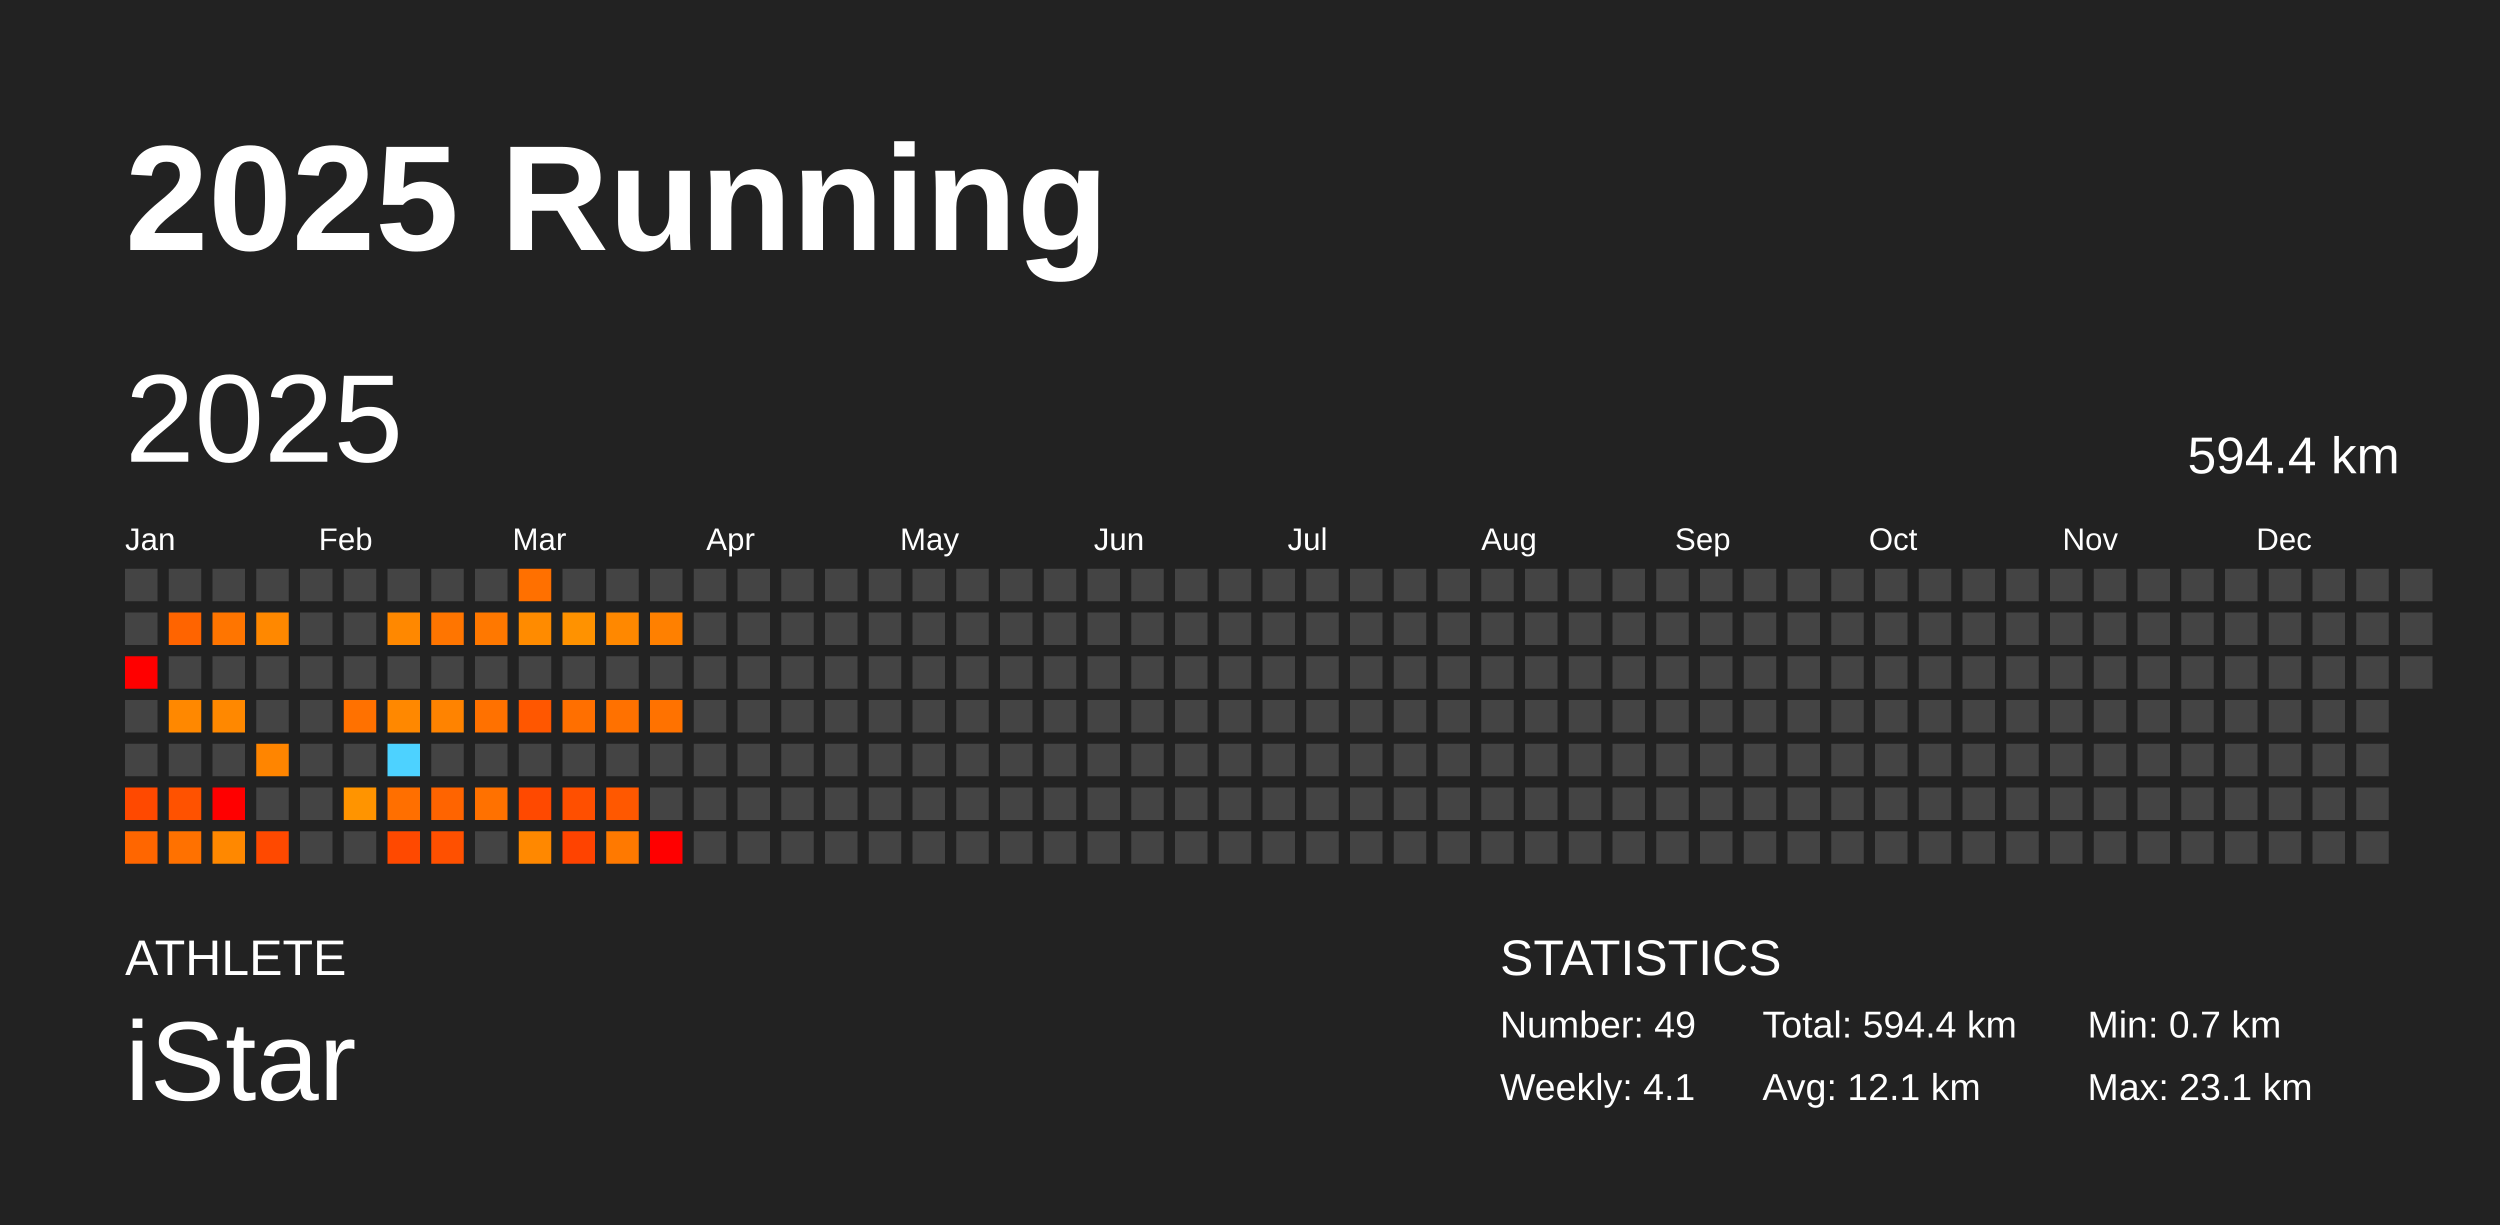
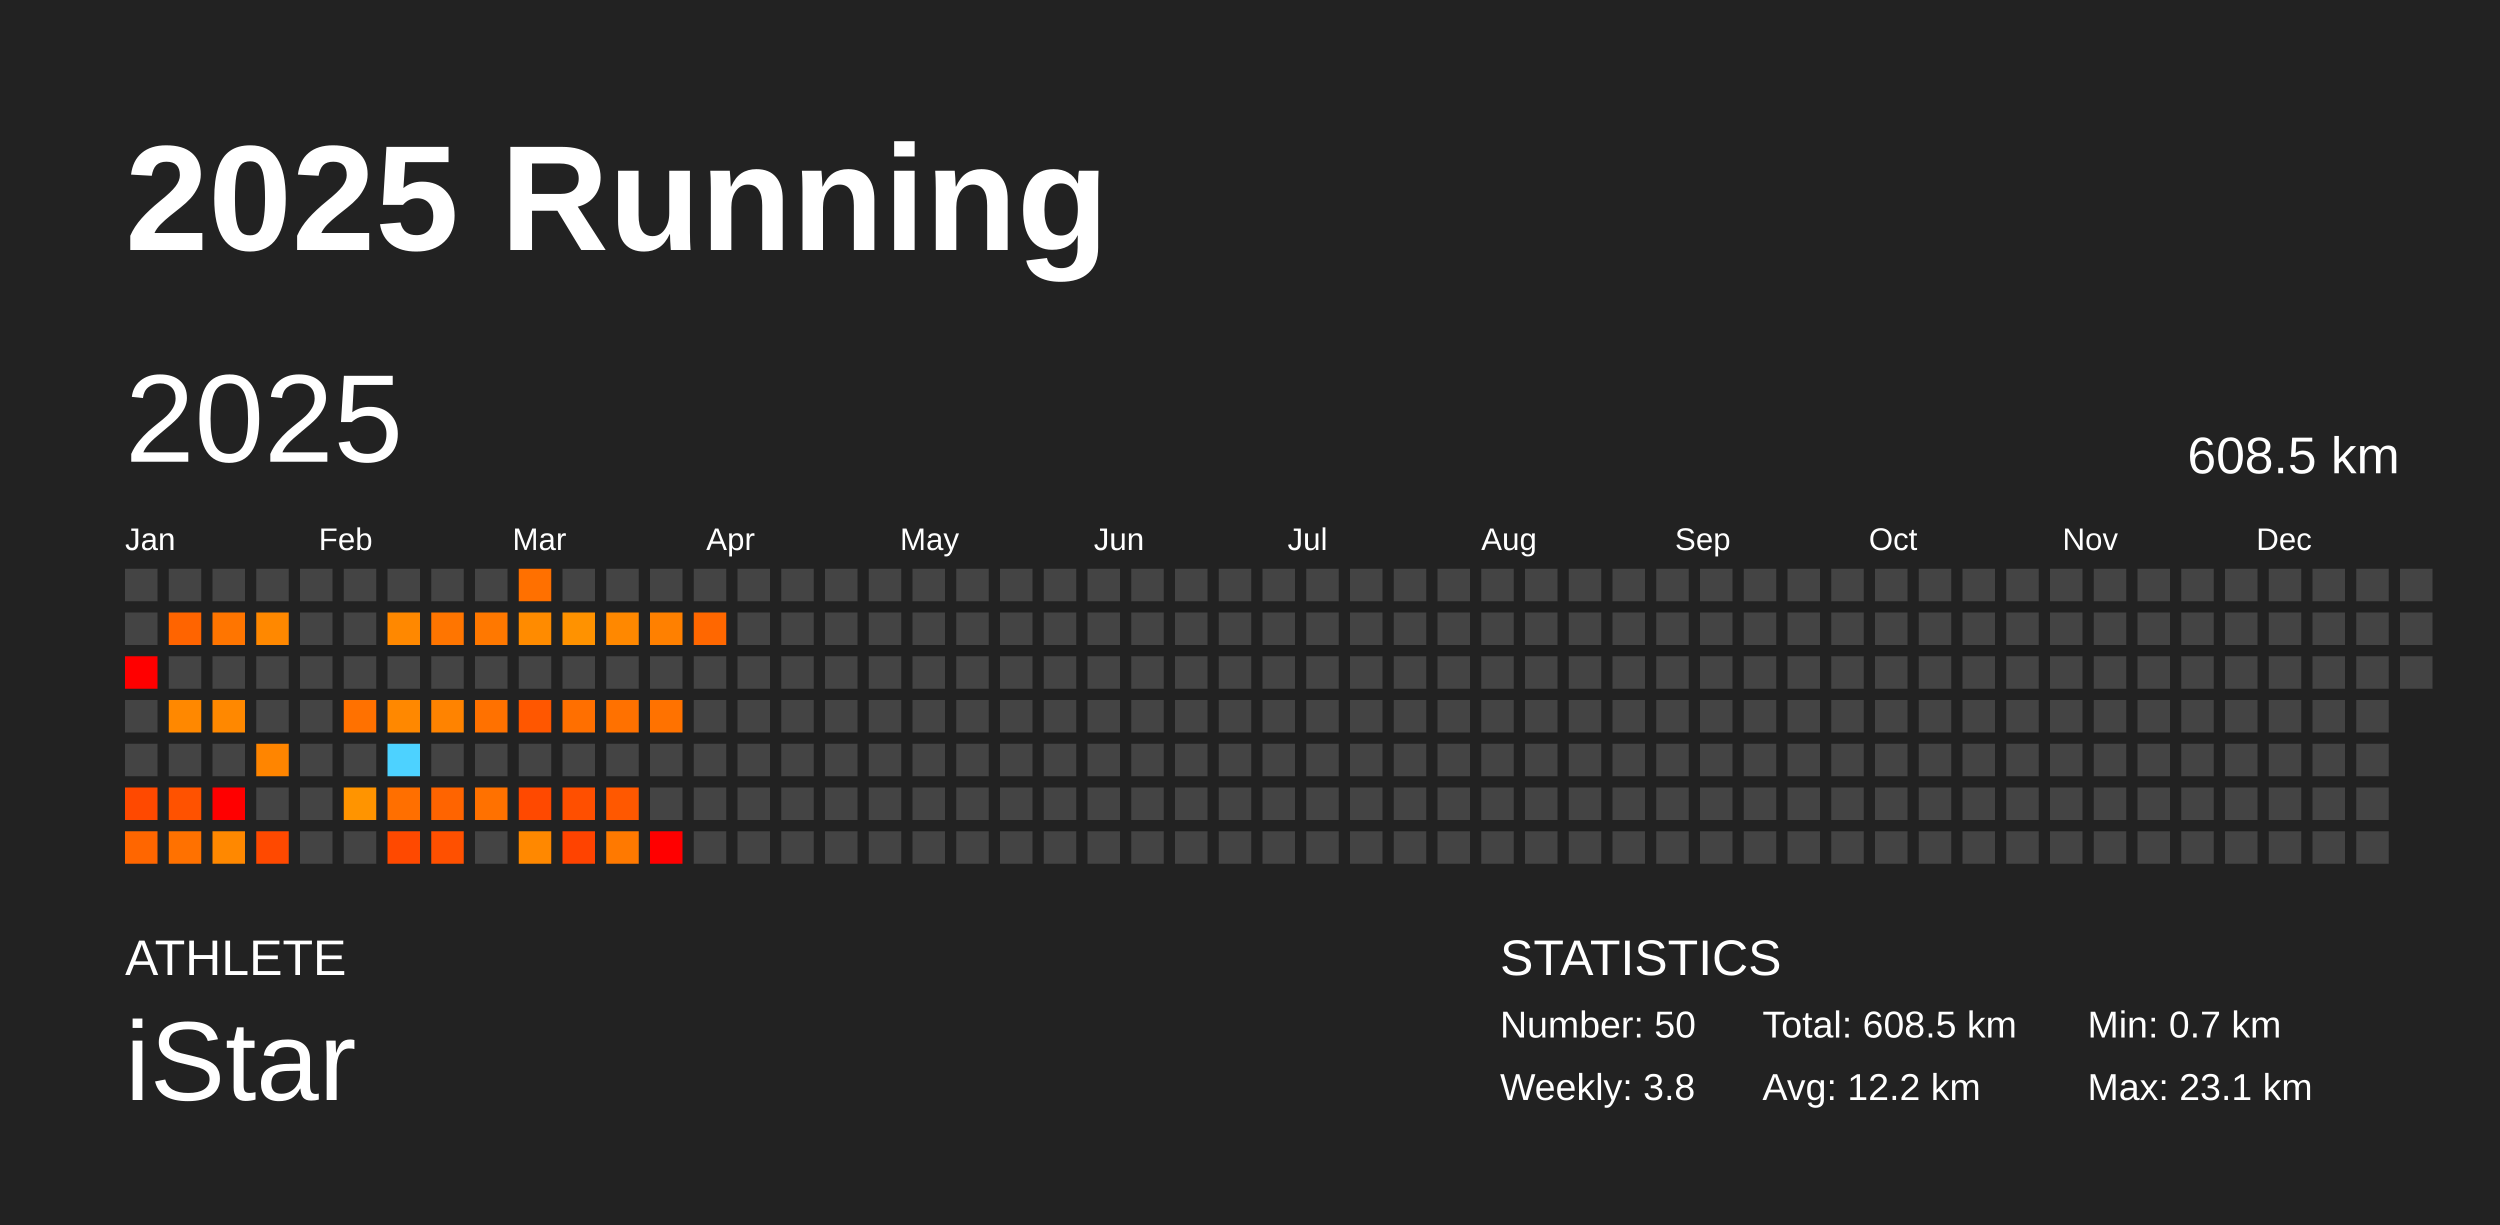
<svg xmlns="http://www.w3.org/2000/svg" baseProfile="full" height="98mm" version="1.1" viewBox="0,0,200,98" width="200mm">
  <defs />
  <rect fill="#222222" height="98" width="200" x="0" y="0" />
  <text fill="#FFFFFF" style="font-size:12px; font-family:Arial; font-weight:bold;" x="10" y="20">2025 Running</text>
  <text fill="#FFFFFF" style="font-size:4px; font-family:Arial" x="10" y="78">ATHLETE</text>
  <text fill="#FFFFFF" style="font-size:9px; font-family:Arial" x="10" y="88">iStar</text>
  <text fill="#FFFFFF" style="font-size:4px; font-family:Arial" x="120" y="78">STATISTICS</text>
-   <text fill="#FFFFFF" style="font-size:3px; font-family:Arial" x="120" y="83">Number: 49</text>
-   <text fill="#FFFFFF" style="font-size:3px; font-family:Arial" x="120" y="88">Weekly: 4.1</text>
-   <text fill="#FFFFFF" style="font-size:3px; font-family:Arial" x="141" y="83">Total: 594.4 km</text>
-   <text fill="#FFFFFF" style="font-size:3px; font-family:Arial" x="141" y="88">Avg: 12.1 km</text>
+   <text fill="#FFFFFF" style="font-size:3px; font-family:Arial" x="120" y="83">Number: 50</text>
+   <text fill="#FFFFFF" style="font-size:3px; font-family:Arial" x="120" y="88">Weekly: 3.8</text>
+   <text fill="#FFFFFF" style="font-size:3px; font-family:Arial" x="141" y="83">Total: 608.5 km</text>
+   <text fill="#FFFFFF" style="font-size:3px; font-family:Arial" x="141" y="88">Avg: 12.2 km</text>
  <text fill="#FFFFFF" style="font-size:3px; font-family:Arial" x="167" y="83">Min: 0.7 km</text>
  <text fill="#FFFFFF" style="font-size:3px; font-family:Arial" x="167" y="88">Max: 23.1 km</text>
  <text dominant-baseline="hanging" fill="#FFFFFF" style="font-size:10.0px; font-family:Arial;" x="10" y="30">2025</text>
-   <text dominant-baseline="hanging" fill="#FFFFFF" style="font-size:4.125px; font-family:Arial;" x="175" y="35">594.4 km</text>
+   <text dominant-baseline="hanging" fill="#FFFFFF" style="font-size:4.125px; font-family:Arial;" x="175" y="35">608.5 km</text>
  <text fill="#FFFFFF" style="font-size:2.5px; font-family:Arial" x="10.0" y="44">Jan</text>
  <text fill="#FFFFFF" style="font-size:2.5px; font-family:Arial" x="25.5" y="44">Feb</text>
  <text fill="#FFFFFF" style="font-size:2.5px; font-family:Arial" x="41.0" y="44">Mar</text>
  <text fill="#FFFFFF" style="font-size:2.5px; font-family:Arial" x="56.5" y="44">Apr</text>
  <text fill="#FFFFFF" style="font-size:2.5px; font-family:Arial" x="72.0" y="44">May</text>
  <text fill="#FFFFFF" style="font-size:2.5px; font-family:Arial" x="87.5" y="44">Jun</text>
  <text fill="#FFFFFF" style="font-size:2.5px; font-family:Arial" x="103.0" y="44">Jul</text>
  <text fill="#FFFFFF" style="font-size:2.5px; font-family:Arial" x="118.5" y="44">Aug</text>
  <text fill="#FFFFFF" style="font-size:2.5px; font-family:Arial" x="134.0" y="44">Sep</text>
  <text fill="#FFFFFF" style="font-size:2.5px; font-family:Arial" x="149.5" y="44">Oct</text>
  <text fill="#FFFFFF" style="font-size:2.5px; font-family:Arial" x="165.0" y="44">Nov</text>
  <text fill="#FFFFFF" style="font-size:2.5px; font-family:Arial" x="180.5" y="44">Dec</text>
  <rect fill="#444444" height="2.6" width="2.6" x="10.0" y="45.5" />
  <rect fill="#444444" height="2.6" width="2.6" x="10.0" y="49.0" />
  <rect fill="red" height="2.6" width="2.6" x="10.0" y="52.5" />
  <rect fill="#444444" height="2.6" width="2.6" x="10.0" y="56.0" />
  <rect fill="#444444" height="2.6" width="2.6" x="10.0" y="59.5" />
  <rect fill="#ff4900" height="2.6" width="2.6" x="10.0" y="63.0" />
  <rect fill="#ff6600" height="2.6" width="2.6" x="10.0" y="66.5" />
  <rect fill="#444444" height="2.6" width="2.6" x="13.5" y="45.5" />
  <rect fill="#ff6400" height="2.6" width="2.6" x="13.5" y="49.0" />
  <rect fill="#444444" height="2.6" width="2.6" x="13.5" y="52.5" />
  <rect fill="#ff8800" height="2.6" width="2.6" x="13.5" y="56.0" />
  <rect fill="#444444" height="2.6" width="2.6" x="13.5" y="59.5" />
  <rect fill="#ff5200" height="2.6" width="2.6" x="13.5" y="63.0" />
  <rect fill="#ff7100" height="2.6" width="2.6" x="13.5" y="66.5" />
  <rect fill="#444444" height="2.6" width="2.6" x="17.0" y="45.5" />
  <rect fill="#ff7500" height="2.6" width="2.6" x="17.0" y="49.0" />
  <rect fill="#444444" height="2.6" width="2.6" x="17.0" y="52.5" />
  <rect fill="#ff8800" height="2.6" width="2.6" x="17.0" y="56.0" />
  <rect fill="#444444" height="2.6" width="2.6" x="17.0" y="59.5" />
  <rect fill="red" height="2.6" width="2.6" x="17.0" y="63.0" />
  <rect fill="#ff8800" height="2.6" width="2.6" x="17.0" y="66.5" />
  <rect fill="#444444" height="2.6" width="2.6" x="20.5" y="45.5" />
  <rect fill="#ff8800" height="2.6" width="2.6" x="20.5" y="49.0" />
  <rect fill="#444444" height="2.6" width="2.6" x="20.5" y="52.5" />
  <rect fill="#444444" height="2.6" width="2.6" x="20.5" y="56.0" />
  <rect fill="#ff8500" height="2.6" width="2.6" x="20.5" y="59.5" />
  <rect fill="#444444" height="2.6" width="2.6" x="20.5" y="63.0" />
  <rect fill="#ff4900" height="2.6" width="2.6" x="20.5" y="66.5" />
  <rect fill="#444444" height="2.6" width="2.6" x="24.0" y="45.5" />
  <rect fill="#444444" height="2.6" width="2.6" x="24.0" y="49.0" />
  <rect fill="#444444" height="2.6" width="2.6" x="24.0" y="52.5" />
  <rect fill="#444444" height="2.6" width="2.6" x="24.0" y="56.0" />
  <rect fill="#444444" height="2.6" width="2.6" x="24.0" y="59.5" />
  <rect fill="#444444" height="2.6" width="2.6" x="24.0" y="63.0" />
  <rect fill="#444444" height="2.6" width="2.6" x="24.0" y="66.5" />
  <rect fill="#444444" height="2.6" width="2.6" x="27.5" y="45.5" />
  <rect fill="#444444" height="2.6" width="2.6" x="27.5" y="49.0" />
  <rect fill="#444444" height="2.6" width="2.6" x="27.5" y="52.5" />
  <rect fill="#ff7100" height="2.6" width="2.6" x="27.5" y="56.0" />
  <rect fill="#444444" height="2.6" width="2.6" x="27.5" y="59.5" />
  <rect fill="#ff9400" height="2.6" width="2.6" x="27.5" y="63.0" />
  <rect fill="#444444" height="2.6" width="2.6" x="27.5" y="66.5" />
  <rect fill="#444444" height="2.6" width="2.6" x="31.0" y="45.5" />
  <rect fill="#ff8800" height="2.6" width="2.6" x="31.0" y="49.0" />
  <rect fill="#444444" height="2.6" width="2.6" x="31.0" y="52.5" />
  <rect fill="#ff8800" height="2.6" width="2.6" x="31.0" y="56.0" />
  <rect fill="#4dd2ff" height="2.6" width="2.6" x="31.0" y="59.5" />
  <rect fill="#ff6f00" height="2.6" width="2.6" x="31.0" y="63.0" />
  <rect fill="#ff4900" height="2.6" width="2.6" x="31.0" y="66.5" />
  <rect fill="#444444" height="2.6" width="2.6" x="34.5" y="45.5" />
  <rect fill="#ff7500" height="2.6" width="2.6" x="34.5" y="49.0" />
  <rect fill="#444444" height="2.6" width="2.6" x="34.5" y="52.5" />
  <rect fill="#ff8300" height="2.6" width="2.6" x="34.5" y="56.0" />
  <rect fill="#444444" height="2.6" width="2.6" x="34.5" y="59.5" />
  <rect fill="#ff6400" height="2.6" width="2.6" x="34.5" y="63.0" />
  <rect fill="#ff5000" height="2.6" width="2.6" x="34.5" y="66.5" />
  <rect fill="#444444" height="2.6" width="2.6" x="38.0" y="45.5" />
  <rect fill="#ff7800" height="2.6" width="2.6" x="38.0" y="49.0" />
  <rect fill="#444444" height="2.6" width="2.6" x="38.0" y="52.5" />
  <rect fill="#ff7100" height="2.6" width="2.6" x="38.0" y="56.0" />
  <rect fill="#444444" height="2.6" width="2.6" x="38.0" y="59.5" />
  <rect fill="#ff7100" height="2.6" width="2.6" x="38.0" y="63.0" />
  <rect fill="#444444" height="2.6" width="2.6" x="38.0" y="66.5" />
  <rect fill="#ff7000" height="2.6" width="2.6" x="41.5" y="45.5" />
  <rect fill="#ff8b00" height="2.6" width="2.6" x="41.5" y="49.0" />
  <rect fill="#444444" height="2.6" width="2.6" x="41.5" y="52.5" />
  <rect fill="#ff5700" height="2.6" width="2.6" x="41.5" y="56.0" />
  <rect fill="#444444" height="2.6" width="2.6" x="41.5" y="59.5" />
  <rect fill="#ff4900" height="2.6" width="2.6" x="41.5" y="63.0" />
  <rect fill="#ff8800" height="2.6" width="2.6" x="41.5" y="66.5" />
  <rect fill="#444444" height="2.6" width="2.6" x="45.0" y="45.5" />
  <rect fill="#ff9200" height="2.6" width="2.6" x="45.0" y="49.0" />
  <rect fill="#444444" height="2.6" width="2.6" x="45.0" y="52.5" />
  <rect fill="#ff6f00" height="2.6" width="2.6" x="45.0" y="56.0" />
  <rect fill="#444444" height="2.6" width="2.6" x="45.0" y="59.5" />
  <rect fill="#ff4f00" height="2.6" width="2.6" x="45.0" y="63.0" />
  <rect fill="#ff4300" height="2.6" width="2.6" x="45.0" y="66.5" />
  <rect fill="#444444" height="2.6" width="2.6" x="48.5" y="45.5" />
  <rect fill="#ff8800" height="2.6" width="2.6" x="48.5" y="49.0" />
  <rect fill="#444444" height="2.6" width="2.6" x="48.5" y="52.5" />
  <rect fill="#ff7100" height="2.6" width="2.6" x="48.5" y="56.0" />
  <rect fill="#444444" height="2.6" width="2.6" x="48.5" y="59.5" />
  <rect fill="#ff5800" height="2.6" width="2.6" x="48.5" y="63.0" />
  <rect fill="#ff7900" height="2.6" width="2.6" x="48.5" y="66.5" />
  <rect fill="#444444" height="2.6" width="2.6" x="52.0" y="45.5" />
  <rect fill="#ff8000" height="2.6" width="2.6" x="52.0" y="49.0" />
  <rect fill="#444444" height="2.6" width="2.6" x="52.0" y="52.5" />
  <rect fill="#ff7200" height="2.6" width="2.6" x="52.0" y="56.0" />
  <rect fill="#444444" height="2.6" width="2.6" x="52.0" y="59.5" />
  <rect fill="#444444" height="2.6" width="2.6" x="52.0" y="63.0" />
  <rect fill="red" height="2.6" width="2.6" x="52.0" y="66.5" />
  <rect fill="#444444" height="2.6" width="2.6" x="55.5" y="45.5" />
-   <rect fill="#444444" height="2.6" width="2.6" x="55.5" y="49.0" />
+   <rect fill="#ff6700" height="2.6" width="2.6" x="55.5" y="49.0" />
  <rect fill="#444444" height="2.6" width="2.6" x="55.5" y="52.5" />
  <rect fill="#444444" height="2.6" width="2.6" x="55.5" y="56.0" />
  <rect fill="#444444" height="2.6" width="2.6" x="55.5" y="59.5" />
  <rect fill="#444444" height="2.6" width="2.6" x="55.5" y="63.0" />
  <rect fill="#444444" height="2.6" width="2.6" x="55.5" y="66.5" />
  <rect fill="#444444" height="2.6" width="2.6" x="59.0" y="45.5" />
  <rect fill="#444444" height="2.6" width="2.6" x="59.0" y="49.0" />
  <rect fill="#444444" height="2.6" width="2.6" x="59.0" y="52.5" />
  <rect fill="#444444" height="2.6" width="2.6" x="59.0" y="56.0" />
  <rect fill="#444444" height="2.6" width="2.6" x="59.0" y="59.5" />
  <rect fill="#444444" height="2.6" width="2.6" x="59.0" y="63.0" />
  <rect fill="#444444" height="2.6" width="2.6" x="59.0" y="66.5" />
  <rect fill="#444444" height="2.6" width="2.6" x="62.5" y="45.5" />
  <rect fill="#444444" height="2.6" width="2.6" x="62.5" y="49.0" />
  <rect fill="#444444" height="2.6" width="2.6" x="62.5" y="52.5" />
  <rect fill="#444444" height="2.6" width="2.6" x="62.5" y="56.0" />
  <rect fill="#444444" height="2.6" width="2.6" x="62.5" y="59.5" />
  <rect fill="#444444" height="2.6" width="2.6" x="62.5" y="63.0" />
  <rect fill="#444444" height="2.6" width="2.6" x="62.5" y="66.5" />
  <rect fill="#444444" height="2.6" width="2.6" x="66.0" y="45.5" />
  <rect fill="#444444" height="2.6" width="2.6" x="66.0" y="49.0" />
  <rect fill="#444444" height="2.6" width="2.6" x="66.0" y="52.5" />
  <rect fill="#444444" height="2.6" width="2.6" x="66.0" y="56.0" />
  <rect fill="#444444" height="2.6" width="2.6" x="66.0" y="59.5" />
  <rect fill="#444444" height="2.6" width="2.6" x="66.0" y="63.0" />
  <rect fill="#444444" height="2.6" width="2.6" x="66.0" y="66.5" />
  <rect fill="#444444" height="2.6" width="2.6" x="69.5" y="45.5" />
  <rect fill="#444444" height="2.6" width="2.6" x="69.5" y="49.0" />
  <rect fill="#444444" height="2.6" width="2.6" x="69.5" y="52.5" />
  <rect fill="#444444" height="2.6" width="2.6" x="69.5" y="56.0" />
  <rect fill="#444444" height="2.6" width="2.6" x="69.5" y="59.5" />
  <rect fill="#444444" height="2.6" width="2.6" x="69.5" y="63.0" />
  <rect fill="#444444" height="2.6" width="2.6" x="69.5" y="66.5" />
  <rect fill="#444444" height="2.6" width="2.6" x="73.0" y="45.5" />
  <rect fill="#444444" height="2.6" width="2.6" x="73.0" y="49.0" />
  <rect fill="#444444" height="2.6" width="2.6" x="73.0" y="52.5" />
  <rect fill="#444444" height="2.6" width="2.6" x="73.0" y="56.0" />
  <rect fill="#444444" height="2.6" width="2.6" x="73.0" y="59.5" />
  <rect fill="#444444" height="2.6" width="2.6" x="73.0" y="63.0" />
  <rect fill="#444444" height="2.6" width="2.6" x="73.0" y="66.5" />
  <rect fill="#444444" height="2.6" width="2.6" x="76.5" y="45.5" />
  <rect fill="#444444" height="2.6" width="2.6" x="76.5" y="49.0" />
  <rect fill="#444444" height="2.6" width="2.6" x="76.5" y="52.5" />
  <rect fill="#444444" height="2.6" width="2.6" x="76.5" y="56.0" />
  <rect fill="#444444" height="2.6" width="2.6" x="76.5" y="59.5" />
  <rect fill="#444444" height="2.6" width="2.6" x="76.5" y="63.0" />
  <rect fill="#444444" height="2.6" width="2.6" x="76.5" y="66.5" />
  <rect fill="#444444" height="2.6" width="2.6" x="80.0" y="45.5" />
  <rect fill="#444444" height="2.6" width="2.6" x="80.0" y="49.0" />
  <rect fill="#444444" height="2.6" width="2.6" x="80.0" y="52.5" />
  <rect fill="#444444" height="2.6" width="2.6" x="80.0" y="56.0" />
  <rect fill="#444444" height="2.6" width="2.6" x="80.0" y="59.5" />
  <rect fill="#444444" height="2.6" width="2.6" x="80.0" y="63.0" />
  <rect fill="#444444" height="2.6" width="2.6" x="80.0" y="66.5" />
  <rect fill="#444444" height="2.6" width="2.6" x="83.5" y="45.5" />
  <rect fill="#444444" height="2.6" width="2.6" x="83.5" y="49.0" />
  <rect fill="#444444" height="2.6" width="2.6" x="83.5" y="52.5" />
  <rect fill="#444444" height="2.6" width="2.6" x="83.5" y="56.0" />
  <rect fill="#444444" height="2.6" width="2.6" x="83.5" y="59.5" />
  <rect fill="#444444" height="2.6" width="2.6" x="83.5" y="63.0" />
  <rect fill="#444444" height="2.6" width="2.6" x="83.5" y="66.5" />
  <rect fill="#444444" height="2.6" width="2.6" x="87.0" y="45.5" />
  <rect fill="#444444" height="2.6" width="2.6" x="87.0" y="49.0" />
  <rect fill="#444444" height="2.6" width="2.6" x="87.0" y="52.5" />
  <rect fill="#444444" height="2.6" width="2.6" x="87.0" y="56.0" />
  <rect fill="#444444" height="2.6" width="2.6" x="87.0" y="59.5" />
  <rect fill="#444444" height="2.6" width="2.6" x="87.0" y="63.0" />
  <rect fill="#444444" height="2.6" width="2.6" x="87.0" y="66.5" />
  <rect fill="#444444" height="2.6" width="2.6" x="90.5" y="45.5" />
  <rect fill="#444444" height="2.6" width="2.6" x="90.5" y="49.0" />
  <rect fill="#444444" height="2.6" width="2.6" x="90.5" y="52.5" />
  <rect fill="#444444" height="2.6" width="2.6" x="90.5" y="56.0" />
  <rect fill="#444444" height="2.6" width="2.6" x="90.5" y="59.5" />
  <rect fill="#444444" height="2.6" width="2.6" x="90.5" y="63.0" />
  <rect fill="#444444" height="2.6" width="2.6" x="90.5" y="66.5" />
  <rect fill="#444444" height="2.6" width="2.6" x="94.0" y="45.5" />
  <rect fill="#444444" height="2.6" width="2.6" x="94.0" y="49.0" />
  <rect fill="#444444" height="2.6" width="2.6" x="94.0" y="52.5" />
  <rect fill="#444444" height="2.6" width="2.6" x="94.0" y="56.0" />
  <rect fill="#444444" height="2.6" width="2.6" x="94.0" y="59.5" />
  <rect fill="#444444" height="2.6" width="2.6" x="94.0" y="63.0" />
  <rect fill="#444444" height="2.6" width="2.6" x="94.0" y="66.5" />
  <rect fill="#444444" height="2.6" width="2.6" x="97.5" y="45.5" />
  <rect fill="#444444" height="2.6" width="2.6" x="97.5" y="49.0" />
  <rect fill="#444444" height="2.6" width="2.6" x="97.5" y="52.5" />
  <rect fill="#444444" height="2.6" width="2.6" x="97.5" y="56.0" />
  <rect fill="#444444" height="2.6" width="2.6" x="97.5" y="59.5" />
  <rect fill="#444444" height="2.6" width="2.6" x="97.5" y="63.0" />
  <rect fill="#444444" height="2.6" width="2.6" x="97.5" y="66.5" />
  <rect fill="#444444" height="2.6" width="2.6" x="101.0" y="45.5" />
  <rect fill="#444444" height="2.6" width="2.6" x="101.0" y="49.0" />
  <rect fill="#444444" height="2.6" width="2.6" x="101.0" y="52.5" />
  <rect fill="#444444" height="2.6" width="2.6" x="101.0" y="56.0" />
  <rect fill="#444444" height="2.6" width="2.6" x="101.0" y="59.5" />
  <rect fill="#444444" height="2.6" width="2.6" x="101.0" y="63.0" />
  <rect fill="#444444" height="2.6" width="2.6" x="101.0" y="66.5" />
  <rect fill="#444444" height="2.6" width="2.6" x="104.5" y="45.5" />
  <rect fill="#444444" height="2.6" width="2.6" x="104.5" y="49.0" />
  <rect fill="#444444" height="2.6" width="2.6" x="104.5" y="52.5" />
  <rect fill="#444444" height="2.6" width="2.6" x="104.5" y="56.0" />
  <rect fill="#444444" height="2.6" width="2.6" x="104.5" y="59.5" />
  <rect fill="#444444" height="2.6" width="2.6" x="104.5" y="63.0" />
  <rect fill="#444444" height="2.6" width="2.6" x="104.5" y="66.5" />
  <rect fill="#444444" height="2.6" width="2.6" x="108.0" y="45.5" />
  <rect fill="#444444" height="2.6" width="2.6" x="108.0" y="49.0" />
  <rect fill="#444444" height="2.6" width="2.6" x="108.0" y="52.5" />
  <rect fill="#444444" height="2.6" width="2.6" x="108.0" y="56.0" />
  <rect fill="#444444" height="2.6" width="2.6" x="108.0" y="59.5" />
  <rect fill="#444444" height="2.6" width="2.6" x="108.0" y="63.0" />
  <rect fill="#444444" height="2.6" width="2.6" x="108.0" y="66.5" />
  <rect fill="#444444" height="2.6" width="2.6" x="111.5" y="45.5" />
  <rect fill="#444444" height="2.6" width="2.6" x="111.5" y="49.0" />
  <rect fill="#444444" height="2.6" width="2.6" x="111.5" y="52.5" />
  <rect fill="#444444" height="2.6" width="2.6" x="111.5" y="56.0" />
  <rect fill="#444444" height="2.6" width="2.6" x="111.5" y="59.5" />
  <rect fill="#444444" height="2.6" width="2.6" x="111.5" y="63.0" />
  <rect fill="#444444" height="2.6" width="2.6" x="111.5" y="66.5" />
  <rect fill="#444444" height="2.6" width="2.6" x="115.0" y="45.5" />
  <rect fill="#444444" height="2.6" width="2.6" x="115.0" y="49.0" />
  <rect fill="#444444" height="2.6" width="2.6" x="115.0" y="52.5" />
  <rect fill="#444444" height="2.6" width="2.6" x="115.0" y="56.0" />
  <rect fill="#444444" height="2.6" width="2.6" x="115.0" y="59.5" />
  <rect fill="#444444" height="2.6" width="2.6" x="115.0" y="63.0" />
  <rect fill="#444444" height="2.6" width="2.6" x="115.0" y="66.5" />
  <rect fill="#444444" height="2.6" width="2.6" x="118.5" y="45.5" />
  <rect fill="#444444" height="2.6" width="2.6" x="118.5" y="49.0" />
  <rect fill="#444444" height="2.6" width="2.6" x="118.5" y="52.5" />
  <rect fill="#444444" height="2.6" width="2.6" x="118.5" y="56.0" />
  <rect fill="#444444" height="2.6" width="2.6" x="118.5" y="59.5" />
  <rect fill="#444444" height="2.6" width="2.6" x="118.5" y="63.0" />
  <rect fill="#444444" height="2.6" width="2.6" x="118.5" y="66.5" />
  <rect fill="#444444" height="2.6" width="2.6" x="122.0" y="45.5" />
  <rect fill="#444444" height="2.6" width="2.6" x="122.0" y="49.0" />
  <rect fill="#444444" height="2.6" width="2.6" x="122.0" y="52.5" />
  <rect fill="#444444" height="2.6" width="2.6" x="122.0" y="56.0" />
  <rect fill="#444444" height="2.6" width="2.6" x="122.0" y="59.5" />
  <rect fill="#444444" height="2.6" width="2.6" x="122.0" y="63.0" />
  <rect fill="#444444" height="2.6" width="2.6" x="122.0" y="66.5" />
  <rect fill="#444444" height="2.6" width="2.6" x="125.5" y="45.5" />
  <rect fill="#444444" height="2.6" width="2.6" x="125.5" y="49.0" />
  <rect fill="#444444" height="2.6" width="2.6" x="125.5" y="52.5" />
  <rect fill="#444444" height="2.6" width="2.6" x="125.5" y="56.0" />
  <rect fill="#444444" height="2.6" width="2.6" x="125.5" y="59.5" />
  <rect fill="#444444" height="2.6" width="2.6" x="125.5" y="63.0" />
  <rect fill="#444444" height="2.6" width="2.6" x="125.5" y="66.5" />
  <rect fill="#444444" height="2.6" width="2.6" x="129.0" y="45.5" />
  <rect fill="#444444" height="2.6" width="2.6" x="129.0" y="49.0" />
  <rect fill="#444444" height="2.6" width="2.6" x="129.0" y="52.5" />
  <rect fill="#444444" height="2.6" width="2.6" x="129.0" y="56.0" />
  <rect fill="#444444" height="2.6" width="2.6" x="129.0" y="59.5" />
  <rect fill="#444444" height="2.6" width="2.6" x="129.0" y="63.0" />
  <rect fill="#444444" height="2.6" width="2.6" x="129.0" y="66.5" />
  <rect fill="#444444" height="2.6" width="2.6" x="132.5" y="45.5" />
  <rect fill="#444444" height="2.6" width="2.6" x="132.5" y="49.0" />
  <rect fill="#444444" height="2.6" width="2.6" x="132.5" y="52.5" />
  <rect fill="#444444" height="2.6" width="2.6" x="132.5" y="56.0" />
  <rect fill="#444444" height="2.6" width="2.6" x="132.5" y="59.5" />
  <rect fill="#444444" height="2.6" width="2.6" x="132.5" y="63.0" />
  <rect fill="#444444" height="2.6" width="2.6" x="132.5" y="66.5" />
  <rect fill="#444444" height="2.6" width="2.6" x="136.0" y="45.5" />
  <rect fill="#444444" height="2.6" width="2.6" x="136.0" y="49.0" />
  <rect fill="#444444" height="2.6" width="2.6" x="136.0" y="52.5" />
  <rect fill="#444444" height="2.6" width="2.6" x="136.0" y="56.0" />
  <rect fill="#444444" height="2.6" width="2.6" x="136.0" y="59.5" />
  <rect fill="#444444" height="2.6" width="2.6" x="136.0" y="63.0" />
  <rect fill="#444444" height="2.6" width="2.6" x="136.0" y="66.5" />
  <rect fill="#444444" height="2.6" width="2.6" x="139.5" y="45.5" />
  <rect fill="#444444" height="2.6" width="2.6" x="139.5" y="49.0" />
  <rect fill="#444444" height="2.6" width="2.6" x="139.5" y="52.5" />
  <rect fill="#444444" height="2.6" width="2.6" x="139.5" y="56.0" />
  <rect fill="#444444" height="2.6" width="2.6" x="139.5" y="59.5" />
  <rect fill="#444444" height="2.6" width="2.6" x="139.5" y="63.0" />
  <rect fill="#444444" height="2.6" width="2.6" x="139.5" y="66.5" />
  <rect fill="#444444" height="2.6" width="2.6" x="143.0" y="45.5" />
  <rect fill="#444444" height="2.6" width="2.6" x="143.0" y="49.0" />
  <rect fill="#444444" height="2.6" width="2.6" x="143.0" y="52.5" />
  <rect fill="#444444" height="2.6" width="2.6" x="143.0" y="56.0" />
  <rect fill="#444444" height="2.6" width="2.6" x="143.0" y="59.5" />
  <rect fill="#444444" height="2.6" width="2.6" x="143.0" y="63.0" />
  <rect fill="#444444" height="2.6" width="2.6" x="143.0" y="66.5" />
  <rect fill="#444444" height="2.6" width="2.6" x="146.5" y="45.5" />
  <rect fill="#444444" height="2.6" width="2.6" x="146.5" y="49.0" />
  <rect fill="#444444" height="2.6" width="2.6" x="146.5" y="52.5" />
  <rect fill="#444444" height="2.6" width="2.6" x="146.5" y="56.0" />
  <rect fill="#444444" height="2.6" width="2.6" x="146.5" y="59.5" />
  <rect fill="#444444" height="2.6" width="2.6" x="146.5" y="63.0" />
  <rect fill="#444444" height="2.6" width="2.6" x="146.5" y="66.5" />
  <rect fill="#444444" height="2.6" width="2.6" x="150.0" y="45.5" />
  <rect fill="#444444" height="2.6" width="2.6" x="150.0" y="49.0" />
  <rect fill="#444444" height="2.6" width="2.6" x="150.0" y="52.5" />
  <rect fill="#444444" height="2.6" width="2.6" x="150.0" y="56.0" />
  <rect fill="#444444" height="2.6" width="2.6" x="150.0" y="59.5" />
  <rect fill="#444444" height="2.6" width="2.6" x="150.0" y="63.0" />
  <rect fill="#444444" height="2.6" width="2.6" x="150.0" y="66.5" />
  <rect fill="#444444" height="2.6" width="2.6" x="153.5" y="45.5" />
  <rect fill="#444444" height="2.6" width="2.6" x="153.5" y="49.0" />
  <rect fill="#444444" height="2.6" width="2.6" x="153.5" y="52.5" />
  <rect fill="#444444" height="2.6" width="2.6" x="153.5" y="56.0" />
  <rect fill="#444444" height="2.6" width="2.6" x="153.5" y="59.5" />
  <rect fill="#444444" height="2.6" width="2.6" x="153.5" y="63.0" />
  <rect fill="#444444" height="2.6" width="2.6" x="153.5" y="66.5" />
  <rect fill="#444444" height="2.6" width="2.6" x="157.0" y="45.5" />
  <rect fill="#444444" height="2.6" width="2.6" x="157.0" y="49.0" />
  <rect fill="#444444" height="2.6" width="2.6" x="157.0" y="52.5" />
  <rect fill="#444444" height="2.6" width="2.6" x="157.0" y="56.0" />
  <rect fill="#444444" height="2.6" width="2.6" x="157.0" y="59.5" />
  <rect fill="#444444" height="2.6" width="2.6" x="157.0" y="63.0" />
  <rect fill="#444444" height="2.6" width="2.6" x="157.0" y="66.5" />
  <rect fill="#444444" height="2.6" width="2.6" x="160.5" y="45.5" />
  <rect fill="#444444" height="2.6" width="2.6" x="160.5" y="49.0" />
  <rect fill="#444444" height="2.6" width="2.6" x="160.5" y="52.5" />
  <rect fill="#444444" height="2.6" width="2.6" x="160.5" y="56.0" />
  <rect fill="#444444" height="2.6" width="2.6" x="160.5" y="59.5" />
  <rect fill="#444444" height="2.6" width="2.6" x="160.5" y="63.0" />
  <rect fill="#444444" height="2.6" width="2.6" x="160.5" y="66.5" />
  <rect fill="#444444" height="2.6" width="2.6" x="164.0" y="45.5" />
  <rect fill="#444444" height="2.6" width="2.6" x="164.0" y="49.0" />
  <rect fill="#444444" height="2.6" width="2.6" x="164.0" y="52.5" />
  <rect fill="#444444" height="2.6" width="2.6" x="164.0" y="56.0" />
  <rect fill="#444444" height="2.6" width="2.6" x="164.0" y="59.5" />
  <rect fill="#444444" height="2.6" width="2.6" x="164.0" y="63.0" />
  <rect fill="#444444" height="2.6" width="2.6" x="164.0" y="66.5" />
  <rect fill="#444444" height="2.6" width="2.6" x="167.5" y="45.5" />
  <rect fill="#444444" height="2.6" width="2.6" x="167.5" y="49.0" />
  <rect fill="#444444" height="2.6" width="2.6" x="167.5" y="52.5" />
  <rect fill="#444444" height="2.6" width="2.6" x="167.5" y="56.0" />
  <rect fill="#444444" height="2.6" width="2.6" x="167.5" y="59.5" />
  <rect fill="#444444" height="2.6" width="2.6" x="167.5" y="63.0" />
  <rect fill="#444444" height="2.6" width="2.6" x="167.5" y="66.5" />
  <rect fill="#444444" height="2.6" width="2.6" x="171.0" y="45.5" />
  <rect fill="#444444" height="2.6" width="2.6" x="171.0" y="49.0" />
  <rect fill="#444444" height="2.6" width="2.6" x="171.0" y="52.5" />
  <rect fill="#444444" height="2.6" width="2.6" x="171.0" y="56.0" />
  <rect fill="#444444" height="2.6" width="2.6" x="171.0" y="59.5" />
  <rect fill="#444444" height="2.6" width="2.6" x="171.0" y="63.0" />
  <rect fill="#444444" height="2.6" width="2.6" x="171.0" y="66.5" />
  <rect fill="#444444" height="2.6" width="2.6" x="174.5" y="45.5" />
  <rect fill="#444444" height="2.6" width="2.6" x="174.5" y="49.0" />
  <rect fill="#444444" height="2.6" width="2.6" x="174.5" y="52.5" />
  <rect fill="#444444" height="2.6" width="2.6" x="174.5" y="56.0" />
  <rect fill="#444444" height="2.6" width="2.6" x="174.5" y="59.5" />
  <rect fill="#444444" height="2.6" width="2.6" x="174.5" y="63.0" />
  <rect fill="#444444" height="2.6" width="2.6" x="174.5" y="66.5" />
  <rect fill="#444444" height="2.6" width="2.6" x="178.0" y="45.5" />
  <rect fill="#444444" height="2.6" width="2.6" x="178.0" y="49.0" />
  <rect fill="#444444" height="2.6" width="2.6" x="178.0" y="52.5" />
  <rect fill="#444444" height="2.6" width="2.6" x="178.0" y="56.0" />
  <rect fill="#444444" height="2.6" width="2.6" x="178.0" y="59.5" />
  <rect fill="#444444" height="2.6" width="2.6" x="178.0" y="63.0" />
  <rect fill="#444444" height="2.6" width="2.6" x="178.0" y="66.5" />
  <rect fill="#444444" height="2.6" width="2.6" x="181.5" y="45.5" />
  <rect fill="#444444" height="2.6" width="2.6" x="181.5" y="49.0" />
  <rect fill="#444444" height="2.6" width="2.6" x="181.5" y="52.5" />
  <rect fill="#444444" height="2.6" width="2.6" x="181.5" y="56.0" />
  <rect fill="#444444" height="2.6" width="2.6" x="181.5" y="59.5" />
  <rect fill="#444444" height="2.6" width="2.6" x="181.5" y="63.0" />
  <rect fill="#444444" height="2.6" width="2.6" x="181.5" y="66.5" />
  <rect fill="#444444" height="2.6" width="2.6" x="185.0" y="45.5" />
  <rect fill="#444444" height="2.6" width="2.6" x="185.0" y="49.0" />
  <rect fill="#444444" height="2.6" width="2.6" x="185.0" y="52.5" />
  <rect fill="#444444" height="2.6" width="2.6" x="185.0" y="56.0" />
  <rect fill="#444444" height="2.6" width="2.6" x="185.0" y="59.5" />
  <rect fill="#444444" height="2.6" width="2.6" x="185.0" y="63.0" />
  <rect fill="#444444" height="2.6" width="2.6" x="185.0" y="66.5" />
  <rect fill="#444444" height="2.6" width="2.6" x="188.5" y="45.5" />
  <rect fill="#444444" height="2.6" width="2.6" x="188.5" y="49.0" />
  <rect fill="#444444" height="2.6" width="2.6" x="188.5" y="52.5" />
  <rect fill="#444444" height="2.6" width="2.6" x="188.5" y="56.0" />
  <rect fill="#444444" height="2.6" width="2.6" x="188.5" y="59.5" />
  <rect fill="#444444" height="2.6" width="2.6" x="188.5" y="63.0" />
  <rect fill="#444444" height="2.6" width="2.6" x="188.5" y="66.5" />
  <rect fill="#444444" height="2.6" width="2.6" x="192.0" y="45.5" />
  <rect fill="#444444" height="2.6" width="2.6" x="192.0" y="49.0" />
  <rect fill="#444444" height="2.6" width="2.6" x="192.0" y="52.5" />
</svg>
